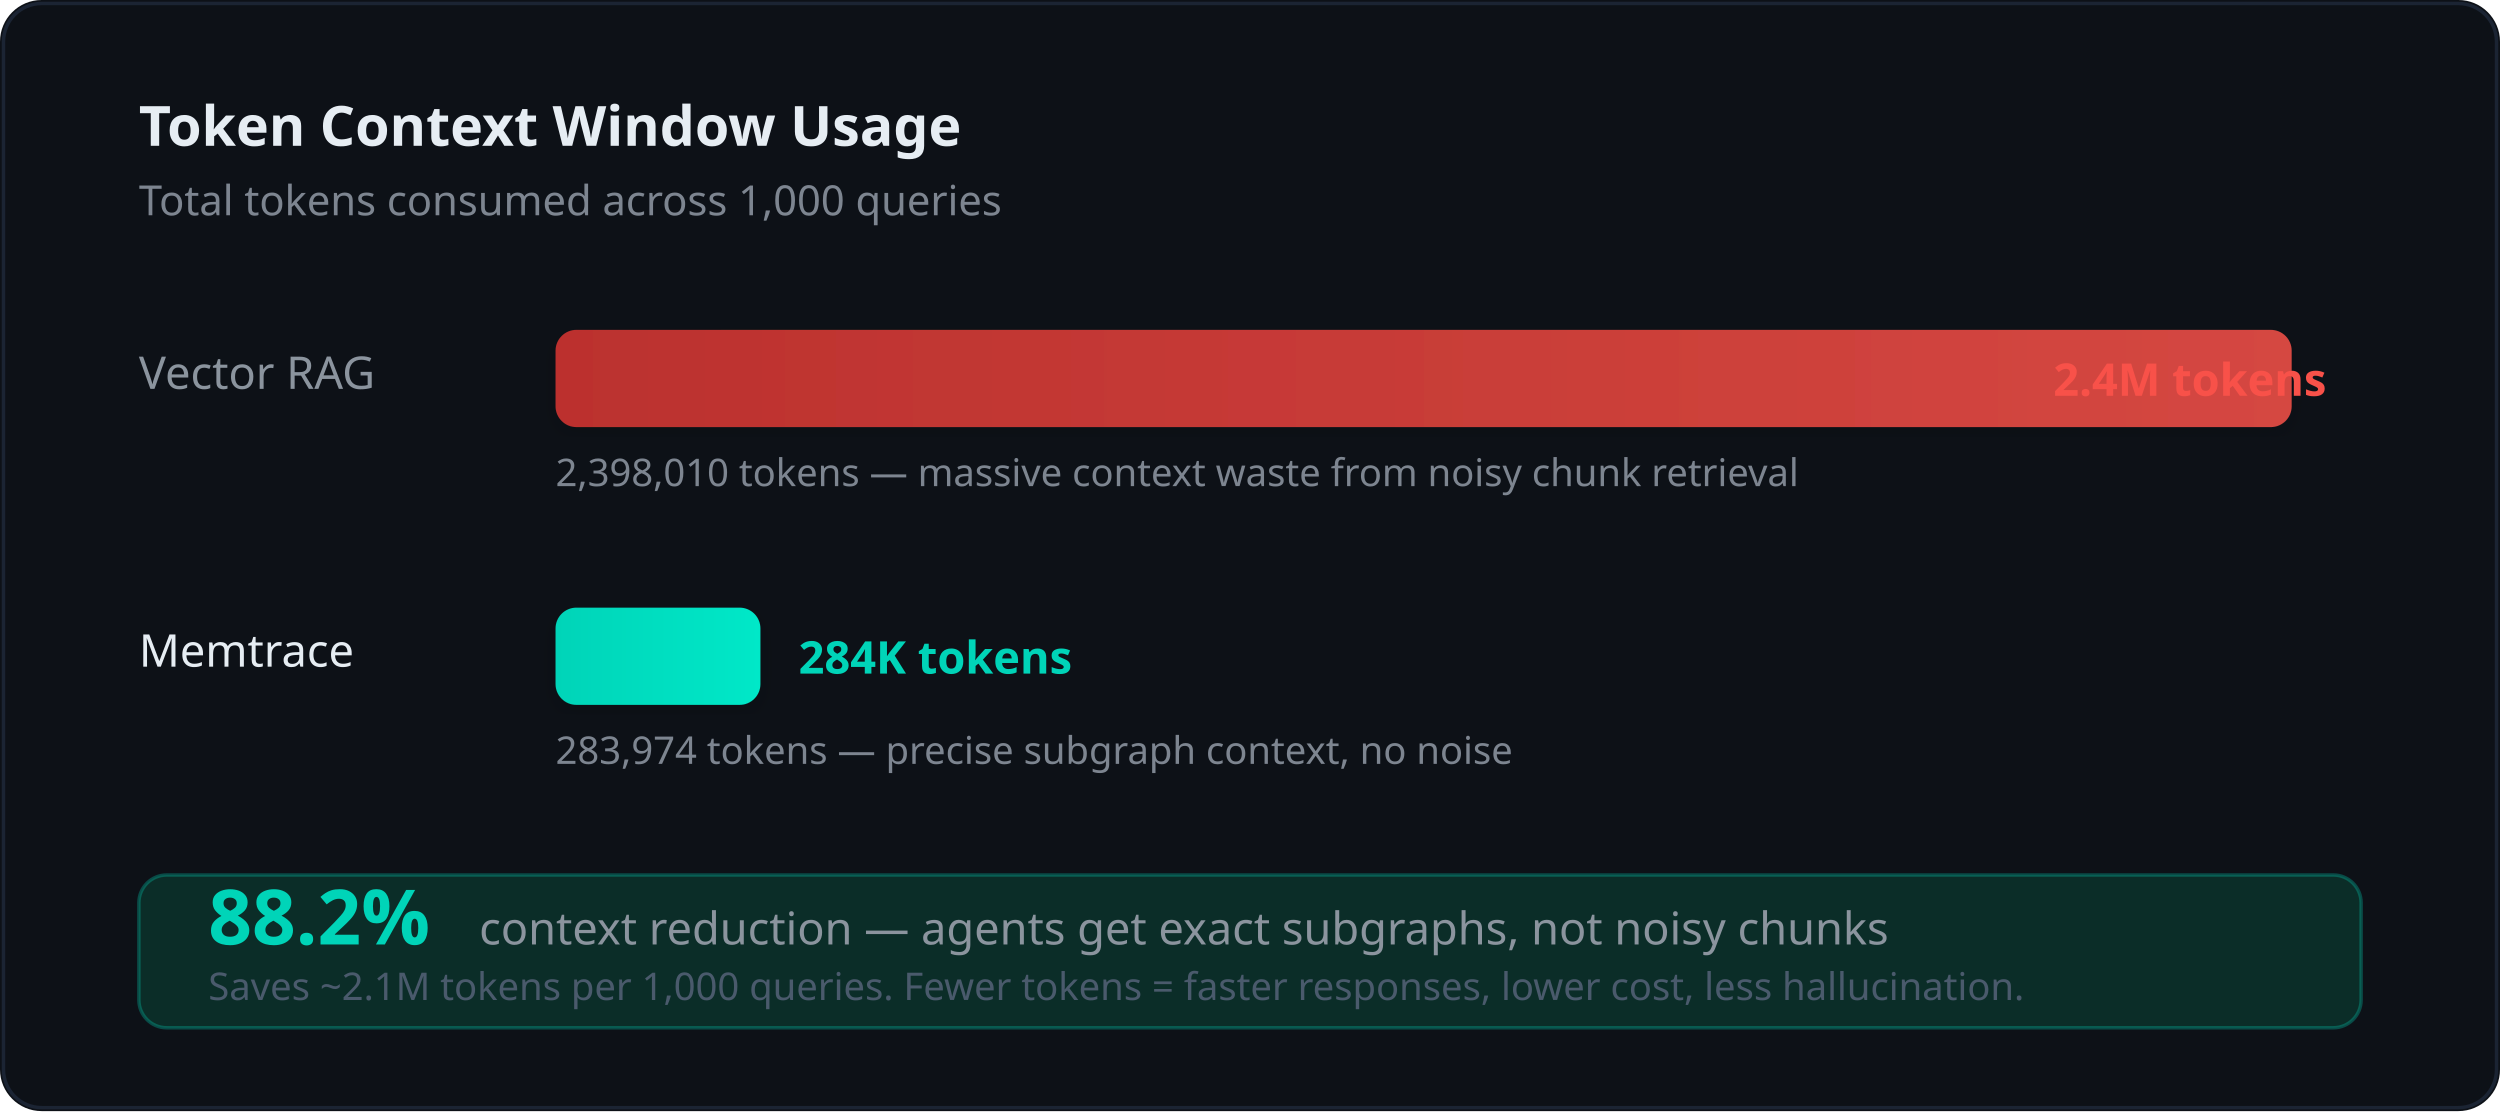
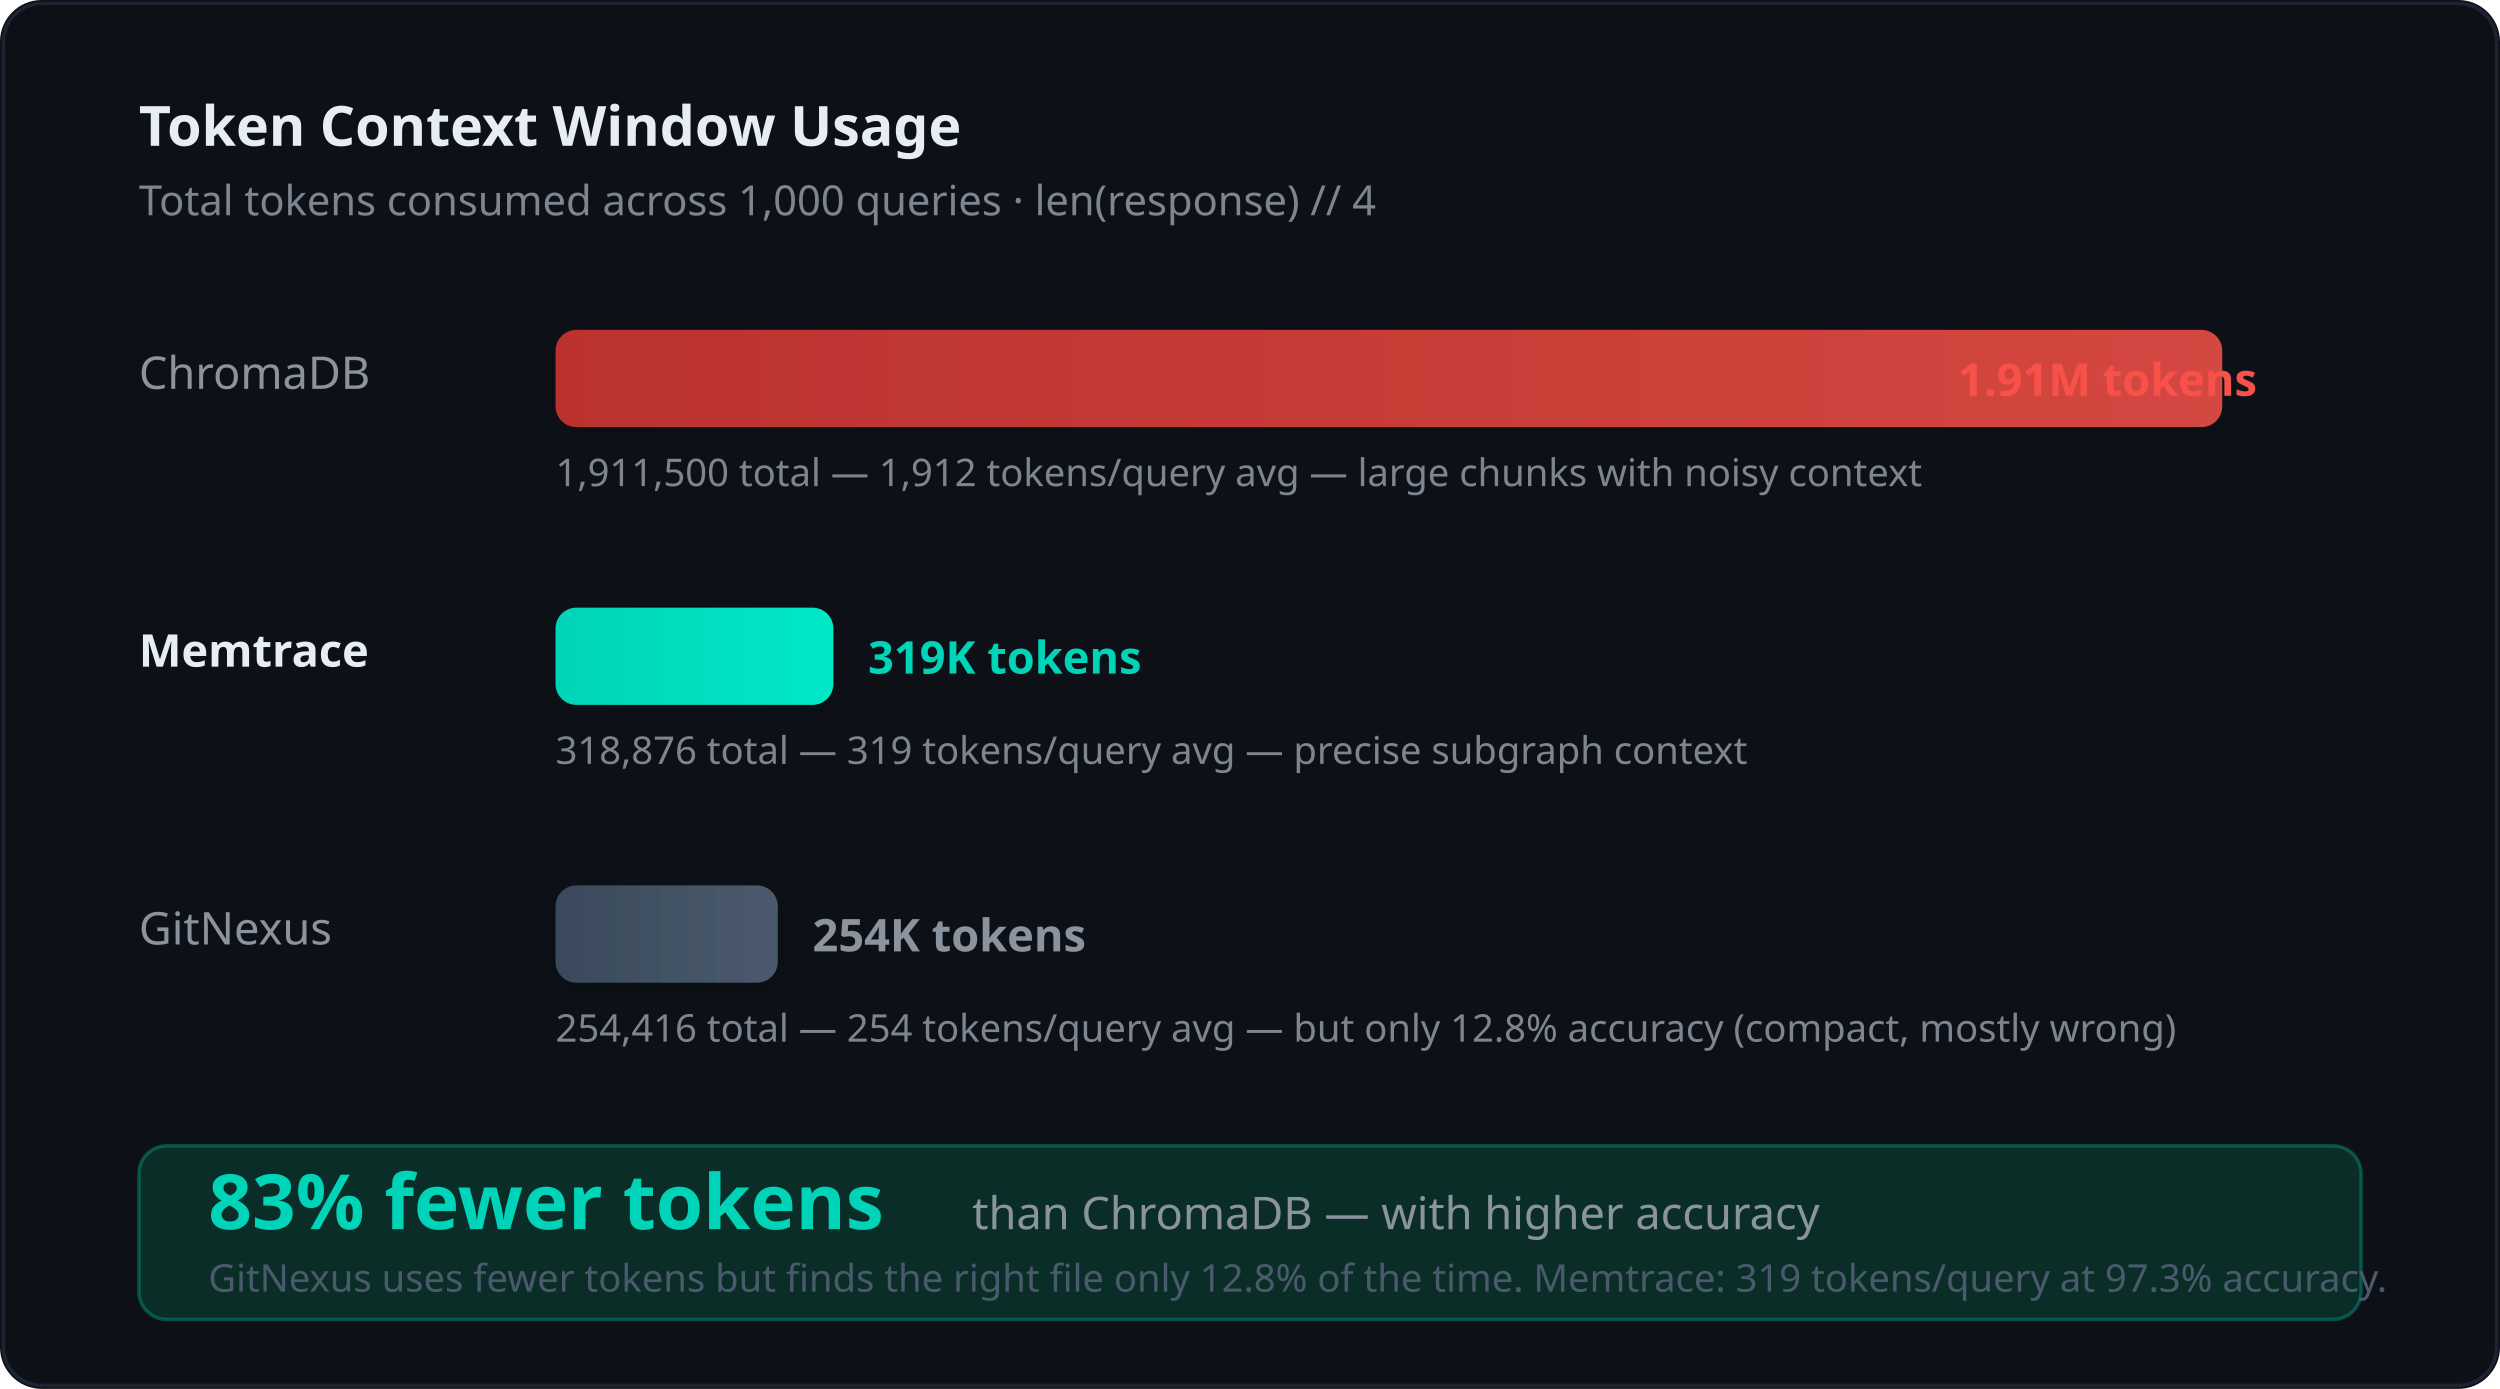
- <svg xmlns="http://www.w3.org/2000/svg" viewBox="0 0 720 320" font-family="'Segoe UI', system-ui, -apple-system, sans-serif">
+ <svg xmlns="http://www.w3.org/2000/svg" viewBox="0 0 720 400" font-family="'Segoe UI', system-ui, -apple-system, sans-serif">
  <defs>
    <linearGradient id="tealGrad2" x1="0%" y1="0%" x2="100%" y2="0%">
      <stop offset="0%" style="stop-color:#00D4B8;stop-opacity:1" />
      <stop offset="100%" style="stop-color:#00E8C8;stop-opacity:1" />
    </linearGradient>
    <linearGradient id="redGrad" x1="0%" y1="0%" x2="100%" y2="0%">
      <stop offset="0%" style="stop-color:#DA3633;stop-opacity:1" />
      <stop offset="100%" style="stop-color:#F85149;stop-opacity:1" />
    </linearGradient>
+     <linearGradient id="grayGrad2" x1="0%" y1="0%" x2="100%" y2="0%">
+       <stop offset="0%" style="stop-color:#3A4A5C;stop-opacity:1" />
+       <stop offset="100%" style="stop-color:#4A5A6C;stop-opacity:1" />
+     </linearGradient>
    <filter id="shadow2">
      <feDropShadow dx="0" dy="2" stdDeviation="3" flood-opacity="0.15" />
    </filter>
  </defs>
-   <rect width="720" height="320" rx="12" fill="#0D1117" />
-   <rect x="1" y="1" width="718" height="318" rx="11" fill="none" stroke="#1B2433" stroke-width="1" />
+   <rect width="720" height="400" rx="12" fill="#0D1117" />
+   <rect x="1" y="1" width="718" height="398" rx="11" fill="none" stroke="#1B2433" stroke-width="1" />
  <text x="40" y="42" fill="#E6EDF3" font-size="16" font-weight="600">Token Context Window Usage</text>
-   <text x="40" y="62" fill="#7D8590" font-size="12">Total tokens consumed across 1,000 queries</text>
-   <text x="40" y="112" fill="#8B949E" font-size="13" font-weight="500">Vector RAG</text>
-   <rect x="160" y="95" width="500" height="28" rx="6" fill="url(#redGrad)" filter="url(#shadow2)" opacity="0.85" />
-   <text x="670" y="114" fill="#F85149" font-size="13" font-weight="700" text-anchor="end">2.4M tokens</text>
-   <text x="160" y="140" fill="#7D8590" font-size="11">2,398,010 tokens — massive context waste from noisy chunk retrieval</text>
-   <text x="40" y="192" fill="#E6EDF3" font-size="13" font-weight="500">Memtrace</text>
-   <rect x="160" y="175" width="59" height="28" rx="6" fill="url(#tealGrad2)" filter="url(#shadow2)" />
-   <text x="230" y="194" fill="#00D4B8" font-size="13" font-weight="700">284K tokens</text>
-   <text x="160" y="220" fill="#7D8590" font-size="11">283,974 tokens — precise subgraph context, no noise</text>
-   <rect x="40" y="252" width="640" height="44" rx="8" fill="#0B2D28" stroke="#00D4B8" stroke-width="1" stroke-opacity="0.3" />
-   <text x="60" y="272" fill="#00D4B8" font-size="22" font-weight="700">88.2%</text>
-   <text x="138" y="272" fill="#8B949E" font-size="13">context reduction — agents get exact subgraphs, not noisy chunks</text>
-   <text x="60" y="288" fill="#4A5A6C" font-size="11">Saves ~2.1M tokens per 1,000 queries. Fewer tokens = faster responses, lower cost, less hallucination.</text>
+   <text x="40" y="62" fill="#7D8590" font-size="12">Total tokens consumed across 1,000 queries · len(response) // 4</text>
+   <text x="40" y="112" fill="#8B949E" font-size="13" font-weight="500">ChromaDB</text>
+   <rect x="160" y="95" width="480" height="28" rx="6" fill="url(#redGrad)" filter="url(#shadow2)" opacity="0.85" />
+   <text x="650" y="114" fill="#F85149" font-size="13" font-weight="700" text-anchor="end">1.91M tokens</text>
+   <text x="160" y="140" fill="#7D8590" font-size="11">1,911,500 total — 1,912 tokens/query avg — large chunks with noisy context</text>
+   <text x="40" y="192" fill="#E6EDF3" font-size="13" font-weight="600">Memtrace</text>
+   <rect x="160" y="175" width="80" height="28" rx="6" fill="url(#tealGrad2)" filter="url(#shadow2)" />
+   <text x="250" y="194" fill="#00D4B8" font-size="13" font-weight="700">319K tokens</text>
+   <text x="160" y="220" fill="#7D8590" font-size="11">318,876 total — 319 tokens/query avg — precise subgraph context</text>
+   <text x="40" y="272" fill="#8B949E" font-size="13" font-weight="500">GitNexus</text>
+   <rect x="160" y="255" width="64" height="28" rx="6" fill="url(#grayGrad2)" filter="url(#shadow2)" />
+   <text x="234" y="274" fill="#8B949E" font-size="13" font-weight="700">254K tokens</text>
+   <text x="160" y="300" fill="#7D8590" font-size="11">254,416 total — 254 tokens/query avg — but only 12.8% accuracy (compact, mostly wrong)</text>
+   <rect x="40" y="330" width="640" height="50" rx="8" fill="#0B2D28" stroke="#00D4B8" stroke-width="1" stroke-opacity="0.3" />
+   <text x="60" y="354" fill="#00D4B8" font-size="22" font-weight="700">83% fewer tokens</text>
+   <text x="280" y="354" fill="#8B949E" font-size="13">than ChromaDB — with higher accuracy</text>
+   <text x="60" y="372" fill="#4A5A6C" font-size="11">GitNexus uses fewer tokens but finds the right file only 12.8% of the time. Memtrace: 319 tokens/query at 97.3% accuracy.</text>
</svg>
